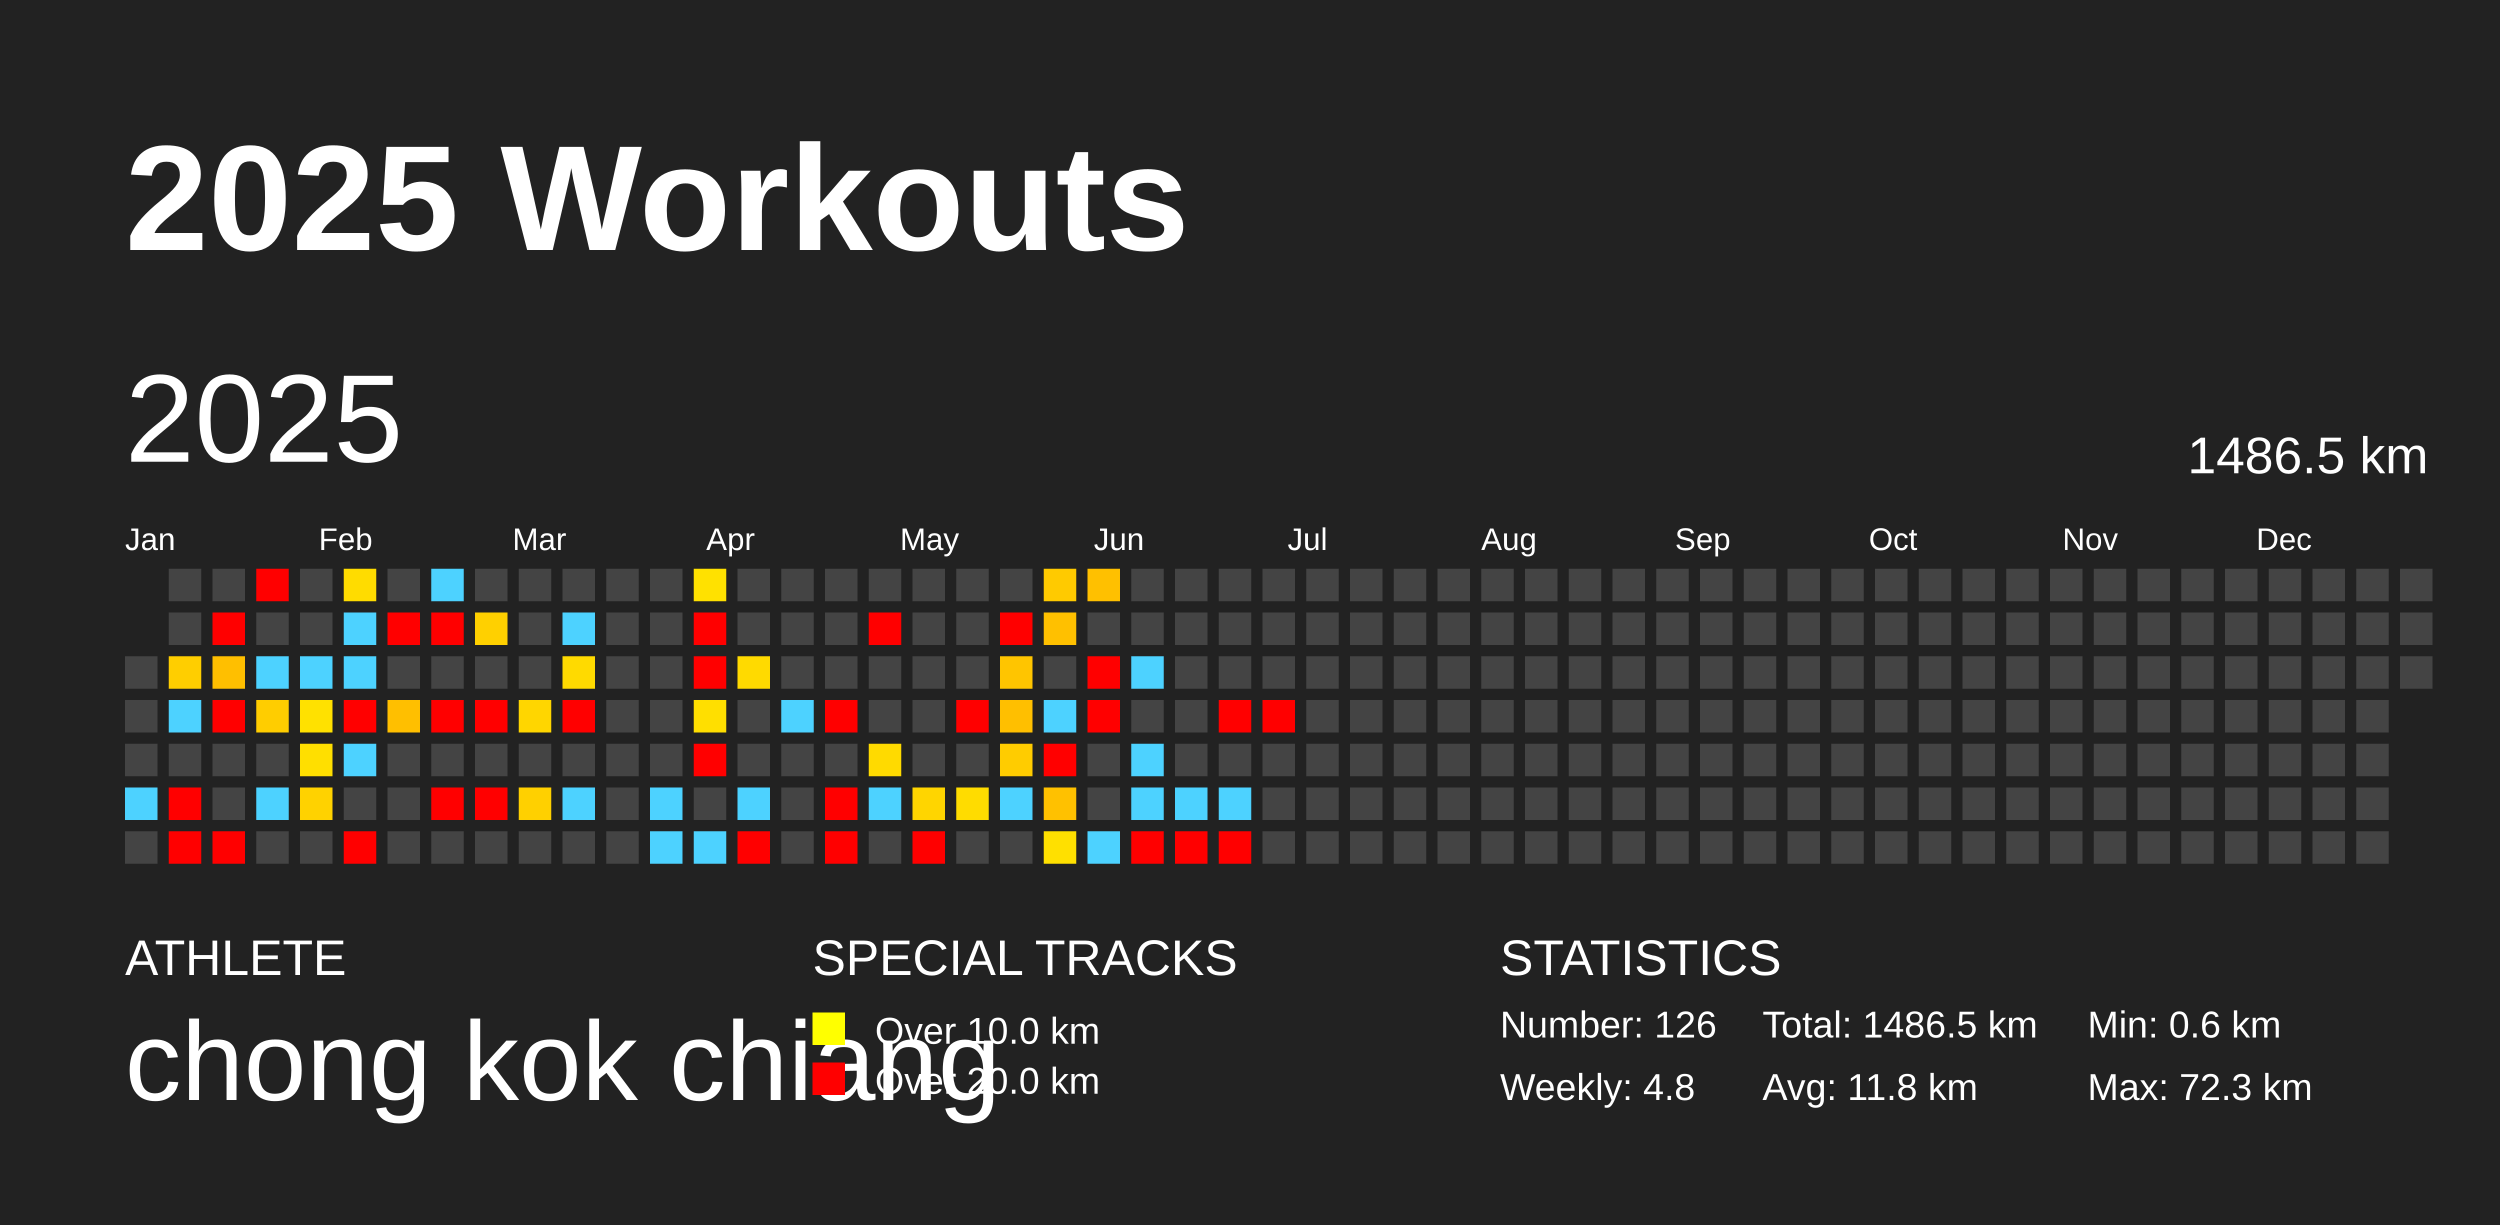
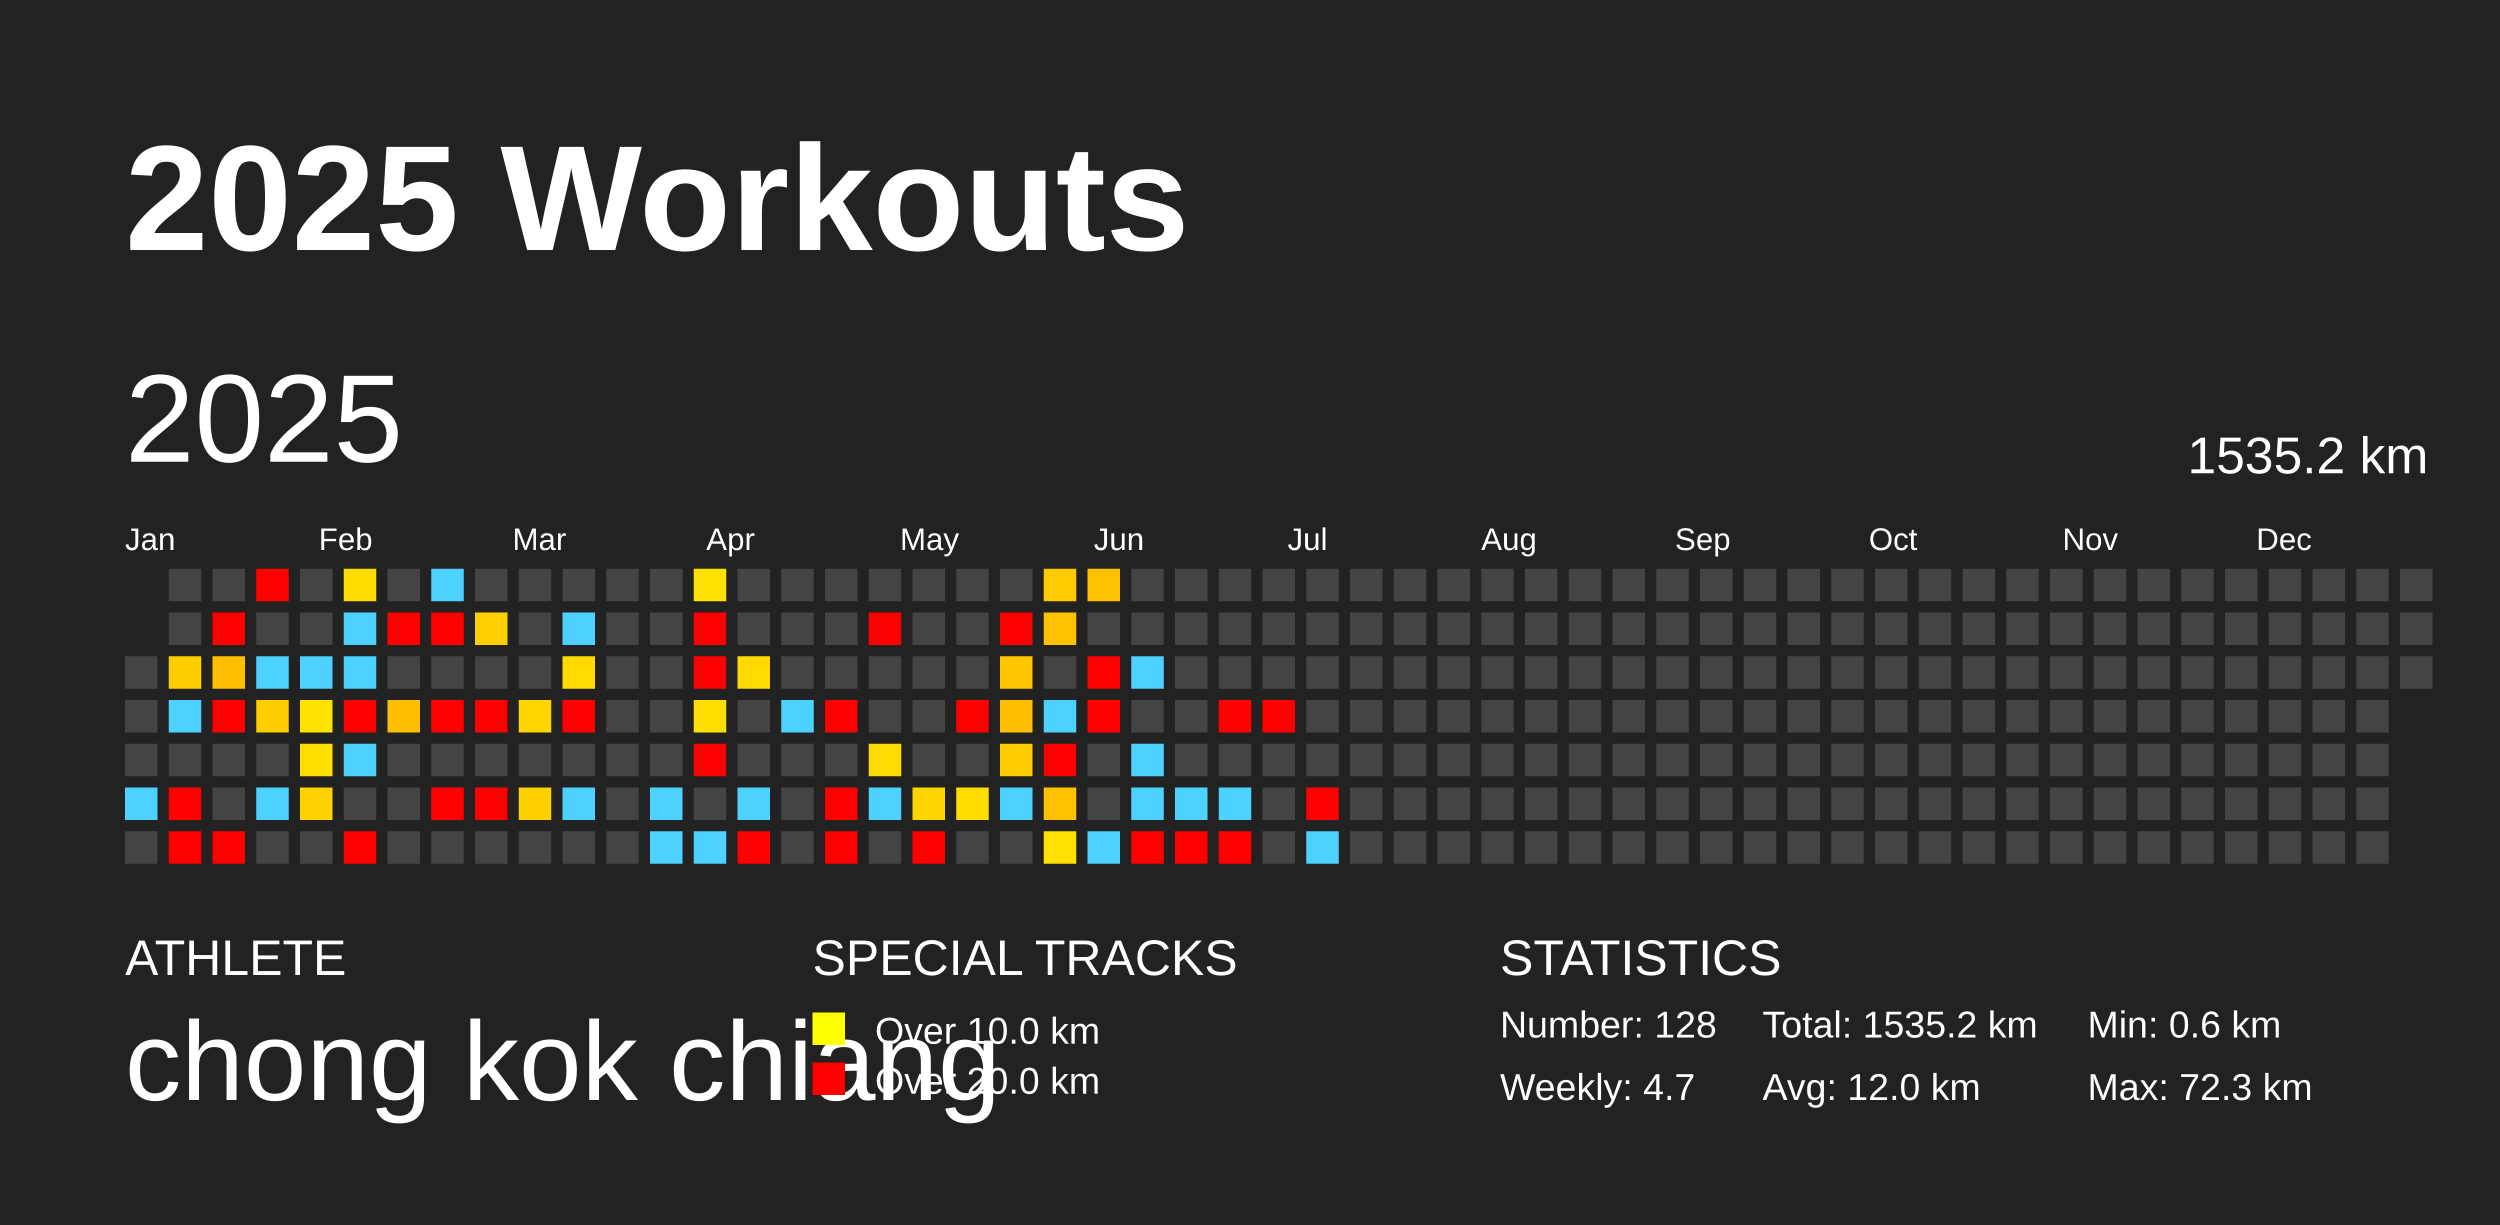
<svg xmlns="http://www.w3.org/2000/svg" baseProfile="full" height="98mm" version="1.1" viewBox="0,0,200,98" width="200mm">
  <defs />
  <rect fill="#222222" height="98" width="200" x="0" y="0" />
  <text fill="#FFFFFF" style="font-size:12px; font-family:Arial; font-weight:bold;" x="10" y="20">2025 Workouts</text>
  <text fill="#FFFFFF" style="font-size:4px; font-family:Arial" x="10" y="78">ATHLETE</text>
  <text fill="#FFFFFF" style="font-size:9px; font-family:Arial" x="10" y="88">chong kok chiang</text>
  <text fill="#FFFFFF" style="font-size:4px; font-family:Arial" x="65" y="78">SPECIAL TRACKS</text>
  <rect fill="yellow" height="2.6" width="2.6" x="65" y="81" />
  <text fill="#FFFFFF" style="font-size:3px; font-family:Arial" x="70" y="83.5">Over 10.0 km</text>
  <rect fill="red" height="2.6" width="2.6" x="65" y="85" />
  <text fill="#FFFFFF" style="font-size:3px; font-family:Arial" x="70" y="87.5">Over 20.0 km</text>
  <text fill="#FFFFFF" style="font-size:4px; font-family:Arial" x="120" y="78">STATISTICS</text>
-   <text fill="#FFFFFF" style="font-size:3px; font-family:Arial" x="120" y="83">Number: 126</text>
-   <text fill="#FFFFFF" style="font-size:3px; font-family:Arial" x="120" y="88">Weekly: 4.8</text>
-   <text fill="#FFFFFF" style="font-size:3px; font-family:Arial" x="141" y="83">Total: 1486.5 km</text>
-   <text fill="#FFFFFF" style="font-size:3px; font-family:Arial" x="141" y="88">Avg: 11.8 km</text>
+   <text fill="#FFFFFF" style="font-size:3px; font-family:Arial" x="120" y="83">Number: 128</text>
+   <text fill="#FFFFFF" style="font-size:3px; font-family:Arial" x="120" y="88">Weekly: 4.7</text>
+   <text fill="#FFFFFF" style="font-size:3px; font-family:Arial" x="141" y="83">Total: 1535.2 km</text>
+   <text fill="#FFFFFF" style="font-size:3px; font-family:Arial" x="141" y="88">Avg: 12.0 km</text>
  <text fill="#FFFFFF" style="font-size:3px; font-family:Arial" x="167" y="83">Min: 0.6 km</text>
  <text fill="#FFFFFF" style="font-size:3px; font-family:Arial" x="167" y="88">Max: 72.3 km</text>
  <text dominant-baseline="hanging" fill="#FFFFFF" style="font-size:10.0px; font-family:Arial;" x="10" y="30">2025</text>
-   <text dominant-baseline="hanging" fill="#FFFFFF" style="font-size:4.125px; font-family:Arial;" x="175" y="35">1486.5 km</text>
+   <text dominant-baseline="hanging" fill="#FFFFFF" style="font-size:4.125px; font-family:Arial;" x="175" y="35">1535.2 km</text>
  <text fill="#FFFFFF" style="font-size:2.5px; font-family:Arial" x="10.0" y="44">Jan</text>
  <text fill="#FFFFFF" style="font-size:2.5px; font-family:Arial" x="25.5" y="44">Feb</text>
  <text fill="#FFFFFF" style="font-size:2.5px; font-family:Arial" x="41.0" y="44">Mar</text>
  <text fill="#FFFFFF" style="font-size:2.5px; font-family:Arial" x="56.5" y="44">Apr</text>
  <text fill="#FFFFFF" style="font-size:2.5px; font-family:Arial" x="72.0" y="44">May</text>
  <text fill="#FFFFFF" style="font-size:2.5px; font-family:Arial" x="87.5" y="44">Jun</text>
  <text fill="#FFFFFF" style="font-size:2.5px; font-family:Arial" x="103.0" y="44">Jul</text>
  <text fill="#FFFFFF" style="font-size:2.5px; font-family:Arial" x="118.5" y="44">Aug</text>
  <text fill="#FFFFFF" style="font-size:2.5px; font-family:Arial" x="134.0" y="44">Sep</text>
  <text fill="#FFFFFF" style="font-size:2.5px; font-family:Arial" x="149.5" y="44">Oct</text>
  <text fill="#FFFFFF" style="font-size:2.5px; font-family:Arial" x="165.0" y="44">Nov</text>
  <text fill="#FFFFFF" style="font-size:2.5px; font-family:Arial" x="180.5" y="44">Dec</text>
  <rect fill="#444444" height="2.6" width="2.6" x="10.0" y="52.5" />
  <rect fill="#444444" height="2.6" width="2.6" x="10.0" y="56.0" />
  <rect fill="#444444" height="2.6" width="2.6" x="10.0" y="59.5" />
  <rect fill="#4dd2ff" height="2.6" width="2.6" x="10.0" y="63.0" />
  <rect fill="#444444" height="2.6" width="2.6" x="10.0" y="66.5" />
  <rect fill="#444444" height="2.6" width="2.6" x="13.5" y="45.5" />
  <rect fill="#444444" height="2.6" width="2.6" x="13.5" y="49.0" />
  <rect fill="#ffce00" height="2.6" width="2.6" x="13.5" y="52.5" />
  <rect fill="#4dd2ff" height="2.6" width="2.6" x="13.5" y="56.0" />
  <rect fill="#444444" height="2.6" width="2.6" x="13.5" y="59.5" />
  <rect fill="red" height="2.6" width="2.6" x="13.5" y="63.0" />
  <rect fill="red" height="2.6" width="2.6" x="13.5" y="66.5" />
  <rect fill="#444444" height="2.6" width="2.6" x="17.0" y="45.5" />
  <rect fill="red" height="2.6" width="2.6" x="17.0" y="49.0" />
  <rect fill="#ffbf00" height="2.6" width="2.6" x="17.0" y="52.5" />
  <rect fill="red" height="2.6" width="2.6" x="17.0" y="56.0" />
  <rect fill="#444444" height="2.6" width="2.6" x="17.0" y="59.5" />
  <rect fill="#444444" height="2.6" width="2.6" x="17.0" y="63.0" />
  <rect fill="red" height="2.6" width="2.6" x="17.0" y="66.5" />
  <rect fill="red" height="2.6" width="2.6" x="20.5" y="45.5" />
  <rect fill="#444444" height="2.6" width="2.6" x="20.5" y="49.0" />
  <rect fill="#4dd2ff" height="2.6" width="2.6" x="20.5" y="52.5" />
  <rect fill="#ffcd00" height="2.6" width="2.6" x="20.5" y="56.0" />
  <rect fill="#444444" height="2.6" width="2.6" x="20.5" y="59.5" />
  <rect fill="#4dd2ff" height="2.6" width="2.6" x="20.5" y="63.0" />
  <rect fill="#444444" height="2.6" width="2.6" x="20.5" y="66.5" />
  <rect fill="#444444" height="2.6" width="2.6" x="24.0" y="45.5" />
  <rect fill="#444444" height="2.6" width="2.6" x="24.0" y="49.0" />
  <rect fill="#4dd2ff" height="2.6" width="2.6" x="24.0" y="52.5" />
  <rect fill="#ffe100" height="2.6" width="2.6" x="24.0" y="56.0" />
  <rect fill="#ffdf00" height="2.6" width="2.6" x="24.0" y="59.5" />
  <rect fill="#ffd200" height="2.6" width="2.6" x="24.0" y="63.0" />
  <rect fill="#444444" height="2.6" width="2.6" x="24.0" y="66.5" />
  <rect fill="#ffdc00" height="2.6" width="2.6" x="27.5" y="45.5" />
  <rect fill="#4dd2ff" height="2.6" width="2.6" x="27.5" y="49.0" />
  <rect fill="#4dd2ff" height="2.6" width="2.6" x="27.5" y="52.5" />
  <rect fill="red" height="2.6" width="2.6" x="27.5" y="56.0" />
  <rect fill="#4dd2ff" height="2.6" width="2.6" x="27.5" y="59.5" />
  <rect fill="#444444" height="2.6" width="2.6" x="27.5" y="63.0" />
  <rect fill="red" height="2.6" width="2.6" x="27.5" y="66.5" />
  <rect fill="#444444" height="2.6" width="2.6" x="31.0" y="45.5" />
  <rect fill="red" height="2.6" width="2.6" x="31.0" y="49.0" />
  <rect fill="#444444" height="2.6" width="2.6" x="31.0" y="52.5" />
  <rect fill="#ffbf00" height="2.6" width="2.6" x="31.0" y="56.0" />
  <rect fill="#444444" height="2.6" width="2.6" x="31.0" y="59.5" />
  <rect fill="#444444" height="2.6" width="2.6" x="31.0" y="63.0" />
  <rect fill="#444444" height="2.6" width="2.6" x="31.0" y="66.5" />
  <rect fill="#4dd2ff" height="2.6" width="2.6" x="34.5" y="45.5" />
  <rect fill="red" height="2.6" width="2.6" x="34.5" y="49.0" />
  <rect fill="#444444" height="2.6" width="2.6" x="34.5" y="52.5" />
  <rect fill="red" height="2.6" width="2.6" x="34.5" y="56.0" />
  <rect fill="#444444" height="2.6" width="2.6" x="34.5" y="59.5" />
  <rect fill="red" height="2.6" width="2.6" x="34.5" y="63.0" />
  <rect fill="#444444" height="2.6" width="2.6" x="34.5" y="66.5" />
  <rect fill="#444444" height="2.6" width="2.6" x="38.0" y="45.5" />
  <rect fill="#ffd000" height="2.6" width="2.6" x="38.0" y="49.0" />
  <rect fill="#444444" height="2.6" width="2.6" x="38.0" y="52.5" />
  <rect fill="red" height="2.6" width="2.6" x="38.0" y="56.0" />
  <rect fill="#444444" height="2.6" width="2.6" x="38.0" y="59.5" />
  <rect fill="red" height="2.6" width="2.6" x="38.0" y="63.0" />
  <rect fill="#444444" height="2.6" width="2.6" x="38.0" y="66.5" />
  <rect fill="#444444" height="2.6" width="2.6" x="41.5" y="45.5" />
  <rect fill="#444444" height="2.6" width="2.6" x="41.5" y="49.0" />
  <rect fill="#444444" height="2.6" width="2.6" x="41.5" y="52.5" />
  <rect fill="#ffd600" height="2.6" width="2.6" x="41.5" y="56.0" />
  <rect fill="#444444" height="2.6" width="2.6" x="41.5" y="59.5" />
  <rect fill="#ffd000" height="2.6" width="2.6" x="41.5" y="63.0" />
  <rect fill="#444444" height="2.6" width="2.6" x="41.5" y="66.5" />
  <rect fill="#444444" height="2.6" width="2.6" x="45.0" y="45.5" />
  <rect fill="#4dd2ff" height="2.6" width="2.6" x="45.0" y="49.0" />
  <rect fill="#ffda00" height="2.6" width="2.6" x="45.0" y="52.5" />
  <rect fill="red" height="2.6" width="2.6" x="45.0" y="56.0" />
  <rect fill="#444444" height="2.6" width="2.6" x="45.0" y="59.5" />
  <rect fill="#4dd2ff" height="2.6" width="2.6" x="45.0" y="63.0" />
  <rect fill="#444444" height="2.6" width="2.6" x="45.0" y="66.5" />
  <rect fill="#444444" height="2.6" width="2.6" x="48.5" y="45.5" />
  <rect fill="#444444" height="2.6" width="2.6" x="48.5" y="49.0" />
  <rect fill="#444444" height="2.6" width="2.6" x="48.5" y="52.5" />
  <rect fill="#444444" height="2.6" width="2.6" x="48.5" y="56.0" />
  <rect fill="#444444" height="2.6" width="2.6" x="48.5" y="59.5" />
  <rect fill="#444444" height="2.6" width="2.6" x="48.5" y="63.0" />
  <rect fill="#444444" height="2.6" width="2.6" x="48.5" y="66.5" />
  <rect fill="#444444" height="2.6" width="2.6" x="52.0" y="45.5" />
  <rect fill="#444444" height="2.6" width="2.6" x="52.0" y="49.0" />
  <rect fill="#444444" height="2.6" width="2.6" x="52.0" y="52.5" />
  <rect fill="#444444" height="2.6" width="2.6" x="52.0" y="56.0" />
  <rect fill="#444444" height="2.6" width="2.6" x="52.0" y="59.5" />
  <rect fill="#4dd2ff" height="2.6" width="2.6" x="52.0" y="63.0" />
  <rect fill="#4dd2ff" height="2.6" width="2.6" x="52.0" y="66.5" />
  <rect fill="#ffe100" height="2.6" width="2.6" x="55.5" y="45.5" />
  <rect fill="red" height="2.6" width="2.6" x="55.5" y="49.0" />
  <rect fill="red" height="2.6" width="2.6" x="55.5" y="52.5" />
  <rect fill="#ffdf00" height="2.6" width="2.6" x="55.5" y="56.0" />
  <rect fill="red" height="2.6" width="2.6" x="55.5" y="59.5" />
  <rect fill="#444444" height="2.6" width="2.6" x="55.5" y="63.0" />
  <rect fill="#4dd2ff" height="2.6" width="2.6" x="55.5" y="66.5" />
  <rect fill="#444444" height="2.6" width="2.6" x="59.0" y="45.5" />
  <rect fill="#444444" height="2.6" width="2.6" x="59.0" y="49.0" />
  <rect fill="#ffda00" height="2.6" width="2.6" x="59.0" y="52.5" />
  <rect fill="#444444" height="2.6" width="2.6" x="59.0" y="56.0" />
  <rect fill="#444444" height="2.6" width="2.6" x="59.0" y="59.5" />
  <rect fill="#4dd2ff" height="2.6" width="2.6" x="59.0" y="63.0" />
  <rect fill="red" height="2.6" width="2.6" x="59.0" y="66.5" />
  <rect fill="#444444" height="2.6" width="2.6" x="62.5" y="45.5" />
  <rect fill="#444444" height="2.6" width="2.6" x="62.5" y="49.0" />
  <rect fill="#444444" height="2.6" width="2.6" x="62.5" y="52.5" />
  <rect fill="#4dd2ff" height="2.6" width="2.6" x="62.5" y="56.0" />
  <rect fill="#444444" height="2.6" width="2.6" x="62.5" y="59.5" />
  <rect fill="#444444" height="2.6" width="2.6" x="62.5" y="63.0" />
  <rect fill="#444444" height="2.6" width="2.6" x="62.5" y="66.5" />
  <rect fill="#444444" height="2.6" width="2.6" x="66.0" y="45.5" />
  <rect fill="#444444" height="2.6" width="2.6" x="66.0" y="49.0" />
  <rect fill="#444444" height="2.6" width="2.6" x="66.0" y="52.5" />
  <rect fill="red" height="2.6" width="2.6" x="66.0" y="56.0" />
  <rect fill="#444444" height="2.6" width="2.6" x="66.0" y="59.5" />
  <rect fill="red" height="2.6" width="2.6" x="66.0" y="63.0" />
  <rect fill="red" height="2.6" width="2.6" x="66.0" y="66.5" />
  <rect fill="#444444" height="2.6" width="2.6" x="69.5" y="45.5" />
  <rect fill="red" height="2.6" width="2.6" x="69.5" y="49.0" />
  <rect fill="#444444" height="2.6" width="2.6" x="69.5" y="52.5" />
  <rect fill="#444444" height="2.6" width="2.6" x="69.5" y="56.0" />
  <rect fill="#ffda00" height="2.6" width="2.6" x="69.5" y="59.5" />
  <rect fill="#4dd2ff" height="2.6" width="2.6" x="69.5" y="63.0" />
  <rect fill="#444444" height="2.6" width="2.6" x="69.5" y="66.5" />
  <rect fill="#444444" height="2.6" width="2.6" x="73.0" y="45.5" />
  <rect fill="#444444" height="2.6" width="2.6" x="73.0" y="49.0" />
  <rect fill="#444444" height="2.6" width="2.6" x="73.0" y="52.5" />
  <rect fill="#444444" height="2.6" width="2.6" x="73.0" y="56.0" />
  <rect fill="#444444" height="2.6" width="2.6" x="73.0" y="59.5" />
  <rect fill="#ffd500" height="2.6" width="2.6" x="73.0" y="63.0" />
  <rect fill="red" height="2.6" width="2.6" x="73.0" y="66.5" />
  <rect fill="#444444" height="2.6" width="2.6" x="76.5" y="45.5" />
  <rect fill="#444444" height="2.6" width="2.6" x="76.5" y="49.0" />
  <rect fill="#444444" height="2.6" width="2.6" x="76.5" y="52.5" />
  <rect fill="red" height="2.6" width="2.6" x="76.5" y="56.0" />
  <rect fill="#444444" height="2.6" width="2.6" x="76.5" y="59.5" />
  <rect fill="#ffdc00" height="2.6" width="2.6" x="76.5" y="63.0" />
  <rect fill="#444444" height="2.6" width="2.6" x="76.5" y="66.5" />
  <rect fill="#444444" height="2.6" width="2.6" x="80.0" y="45.5" />
  <rect fill="red" height="2.6" width="2.6" x="80.0" y="49.0" />
  <rect fill="#ffc500" height="2.6" width="2.6" x="80.0" y="52.5" />
  <rect fill="#ffbf00" height="2.6" width="2.6" x="80.0" y="56.0" />
  <rect fill="#ffcc00" height="2.6" width="2.6" x="80.0" y="59.5" />
  <rect fill="#4dd2ff" height="2.6" width="2.6" x="80.0" y="63.0" />
  <rect fill="#444444" height="2.6" width="2.6" x="80.0" y="66.5" />
  <rect fill="#ffca00" height="2.6" width="2.6" x="83.5" y="45.5" />
  <rect fill="#ffc000" height="2.6" width="2.6" x="83.5" y="49.0" />
  <rect fill="#444444" height="2.6" width="2.6" x="83.5" y="52.5" />
  <rect fill="#4dd2ff" height="2.6" width="2.6" x="83.5" y="56.0" />
  <rect fill="red" height="2.6" width="2.6" x="83.5" y="59.5" />
  <rect fill="#ffc100" height="2.6" width="2.6" x="83.5" y="63.0" />
  <rect fill="#ffe000" height="2.6" width="2.6" x="83.5" y="66.5" />
  <rect fill="#ffc000" height="2.6" width="2.6" x="87.0" y="45.5" />
  <rect fill="#444444" height="2.6" width="2.6" x="87.0" y="49.0" />
  <rect fill="red" height="2.6" width="2.6" x="87.0" y="52.5" />
  <rect fill="red" height="2.6" width="2.6" x="87.0" y="56.0" />
  <rect fill="#444444" height="2.6" width="2.6" x="87.0" y="59.5" />
  <rect fill="#444444" height="2.6" width="2.6" x="87.0" y="63.0" />
  <rect fill="#4dd2ff" height="2.6" width="2.6" x="87.0" y="66.5" />
  <rect fill="#444444" height="2.6" width="2.6" x="90.5" y="45.5" />
  <rect fill="#444444" height="2.6" width="2.6" x="90.5" y="49.0" />
  <rect fill="#4dd2ff" height="2.6" width="2.6" x="90.5" y="52.5" />
  <rect fill="#444444" height="2.6" width="2.6" x="90.5" y="56.0" />
  <rect fill="#4dd2ff" height="2.6" width="2.6" x="90.5" y="59.5" />
  <rect fill="#4dd2ff" height="2.6" width="2.6" x="90.5" y="63.0" />
  <rect fill="red" height="2.6" width="2.6" x="90.5" y="66.5" />
  <rect fill="#444444" height="2.6" width="2.6" x="94.0" y="45.5" />
  <rect fill="#444444" height="2.6" width="2.6" x="94.0" y="49.0" />
  <rect fill="#444444" height="2.6" width="2.6" x="94.0" y="52.5" />
  <rect fill="#444444" height="2.6" width="2.6" x="94.0" y="56.0" />
  <rect fill="#444444" height="2.6" width="2.6" x="94.0" y="59.5" />
  <rect fill="#4dd2ff" height="2.6" width="2.6" x="94.0" y="63.0" />
  <rect fill="red" height="2.6" width="2.6" x="94.0" y="66.5" />
  <rect fill="#444444" height="2.6" width="2.6" x="97.5" y="45.5" />
  <rect fill="#444444" height="2.6" width="2.6" x="97.5" y="49.0" />
  <rect fill="#444444" height="2.6" width="2.6" x="97.5" y="52.5" />
  <rect fill="red" height="2.6" width="2.6" x="97.5" y="56.0" />
  <rect fill="#444444" height="2.6" width="2.6" x="97.5" y="59.5" />
  <rect fill="#4dd2ff" height="2.6" width="2.6" x="97.5" y="63.0" />
  <rect fill="red" height="2.6" width="2.6" x="97.5" y="66.5" />
  <rect fill="#444444" height="2.6" width="2.6" x="101.0" y="45.5" />
  <rect fill="#444444" height="2.6" width="2.6" x="101.0" y="49.0" />
  <rect fill="#444444" height="2.6" width="2.6" x="101.0" y="52.5" />
  <rect fill="red" height="2.6" width="2.6" x="101.0" y="56.0" />
  <rect fill="#444444" height="2.6" width="2.6" x="101.0" y="59.5" />
  <rect fill="#444444" height="2.6" width="2.6" x="101.0" y="63.0" />
  <rect fill="#444444" height="2.6" width="2.6" x="101.0" y="66.5" />
  <rect fill="#444444" height="2.6" width="2.6" x="104.5" y="45.5" />
  <rect fill="#444444" height="2.6" width="2.6" x="104.5" y="49.0" />
  <rect fill="#444444" height="2.6" width="2.6" x="104.5" y="52.5" />
  <rect fill="#444444" height="2.6" width="2.6" x="104.5" y="56.0" />
  <rect fill="#444444" height="2.6" width="2.6" x="104.5" y="59.5" />
-   <rect fill="#444444" height="2.6" width="2.6" x="104.5" y="63.0" />
-   <rect fill="#444444" height="2.6" width="2.6" x="104.5" y="66.5" />
+   <rect fill="red" height="2.6" width="2.6" x="104.5" y="63.0" />
+   <rect fill="#4dd2ff" height="2.6" width="2.6" x="104.5" y="66.5" />
  <rect fill="#444444" height="2.6" width="2.6" x="108.0" y="45.5" />
  <rect fill="#444444" height="2.6" width="2.6" x="108.0" y="49.0" />
  <rect fill="#444444" height="2.6" width="2.6" x="108.0" y="52.5" />
  <rect fill="#444444" height="2.6" width="2.6" x="108.0" y="56.0" />
  <rect fill="#444444" height="2.6" width="2.6" x="108.0" y="59.5" />
  <rect fill="#444444" height="2.6" width="2.6" x="108.0" y="63.0" />
  <rect fill="#444444" height="2.6" width="2.6" x="108.0" y="66.5" />
  <rect fill="#444444" height="2.6" width="2.6" x="111.5" y="45.5" />
  <rect fill="#444444" height="2.6" width="2.6" x="111.5" y="49.0" />
  <rect fill="#444444" height="2.6" width="2.6" x="111.5" y="52.5" />
  <rect fill="#444444" height="2.6" width="2.6" x="111.5" y="56.0" />
  <rect fill="#444444" height="2.6" width="2.6" x="111.5" y="59.5" />
  <rect fill="#444444" height="2.6" width="2.6" x="111.5" y="63.0" />
  <rect fill="#444444" height="2.6" width="2.6" x="111.5" y="66.5" />
  <rect fill="#444444" height="2.6" width="2.6" x="115.0" y="45.5" />
  <rect fill="#444444" height="2.6" width="2.6" x="115.0" y="49.0" />
  <rect fill="#444444" height="2.6" width="2.6" x="115.0" y="52.5" />
  <rect fill="#444444" height="2.6" width="2.6" x="115.0" y="56.0" />
  <rect fill="#444444" height="2.6" width="2.6" x="115.0" y="59.5" />
  <rect fill="#444444" height="2.6" width="2.6" x="115.0" y="63.0" />
  <rect fill="#444444" height="2.6" width="2.6" x="115.0" y="66.5" />
  <rect fill="#444444" height="2.6" width="2.6" x="118.5" y="45.5" />
  <rect fill="#444444" height="2.6" width="2.6" x="118.5" y="49.0" />
  <rect fill="#444444" height="2.6" width="2.6" x="118.5" y="52.5" />
  <rect fill="#444444" height="2.6" width="2.6" x="118.5" y="56.0" />
  <rect fill="#444444" height="2.6" width="2.6" x="118.5" y="59.5" />
  <rect fill="#444444" height="2.6" width="2.6" x="118.5" y="63.0" />
  <rect fill="#444444" height="2.6" width="2.6" x="118.5" y="66.5" />
  <rect fill="#444444" height="2.6" width="2.6" x="122.0" y="45.5" />
  <rect fill="#444444" height="2.6" width="2.6" x="122.0" y="49.0" />
  <rect fill="#444444" height="2.6" width="2.6" x="122.0" y="52.5" />
  <rect fill="#444444" height="2.6" width="2.6" x="122.0" y="56.0" />
  <rect fill="#444444" height="2.6" width="2.6" x="122.0" y="59.5" />
  <rect fill="#444444" height="2.6" width="2.6" x="122.0" y="63.0" />
  <rect fill="#444444" height="2.6" width="2.6" x="122.0" y="66.5" />
  <rect fill="#444444" height="2.6" width="2.6" x="125.5" y="45.5" />
  <rect fill="#444444" height="2.6" width="2.6" x="125.5" y="49.0" />
  <rect fill="#444444" height="2.6" width="2.6" x="125.5" y="52.5" />
  <rect fill="#444444" height="2.6" width="2.6" x="125.5" y="56.0" />
  <rect fill="#444444" height="2.6" width="2.6" x="125.5" y="59.5" />
  <rect fill="#444444" height="2.6" width="2.6" x="125.5" y="63.0" />
  <rect fill="#444444" height="2.6" width="2.6" x="125.5" y="66.5" />
  <rect fill="#444444" height="2.6" width="2.6" x="129.0" y="45.5" />
  <rect fill="#444444" height="2.6" width="2.6" x="129.0" y="49.0" />
  <rect fill="#444444" height="2.6" width="2.6" x="129.0" y="52.5" />
  <rect fill="#444444" height="2.6" width="2.6" x="129.0" y="56.0" />
  <rect fill="#444444" height="2.6" width="2.6" x="129.0" y="59.5" />
  <rect fill="#444444" height="2.6" width="2.6" x="129.0" y="63.0" />
  <rect fill="#444444" height="2.6" width="2.6" x="129.0" y="66.5" />
  <rect fill="#444444" height="2.6" width="2.6" x="132.5" y="45.5" />
  <rect fill="#444444" height="2.6" width="2.6" x="132.5" y="49.0" />
  <rect fill="#444444" height="2.6" width="2.6" x="132.5" y="52.5" />
  <rect fill="#444444" height="2.6" width="2.6" x="132.5" y="56.0" />
  <rect fill="#444444" height="2.6" width="2.6" x="132.5" y="59.5" />
  <rect fill="#444444" height="2.6" width="2.6" x="132.5" y="63.0" />
  <rect fill="#444444" height="2.6" width="2.6" x="132.5" y="66.5" />
  <rect fill="#444444" height="2.6" width="2.6" x="136.0" y="45.5" />
  <rect fill="#444444" height="2.6" width="2.6" x="136.0" y="49.0" />
  <rect fill="#444444" height="2.6" width="2.6" x="136.0" y="52.5" />
  <rect fill="#444444" height="2.6" width="2.6" x="136.0" y="56.0" />
  <rect fill="#444444" height="2.6" width="2.6" x="136.0" y="59.5" />
  <rect fill="#444444" height="2.6" width="2.6" x="136.0" y="63.0" />
  <rect fill="#444444" height="2.6" width="2.6" x="136.0" y="66.5" />
  <rect fill="#444444" height="2.6" width="2.6" x="139.5" y="45.5" />
  <rect fill="#444444" height="2.6" width="2.6" x="139.5" y="49.0" />
  <rect fill="#444444" height="2.6" width="2.6" x="139.5" y="52.5" />
  <rect fill="#444444" height="2.6" width="2.6" x="139.5" y="56.0" />
  <rect fill="#444444" height="2.6" width="2.6" x="139.5" y="59.5" />
  <rect fill="#444444" height="2.6" width="2.6" x="139.5" y="63.0" />
  <rect fill="#444444" height="2.6" width="2.6" x="139.5" y="66.5" />
  <rect fill="#444444" height="2.6" width="2.6" x="143.0" y="45.5" />
  <rect fill="#444444" height="2.6" width="2.6" x="143.0" y="49.0" />
  <rect fill="#444444" height="2.6" width="2.6" x="143.0" y="52.5" />
  <rect fill="#444444" height="2.6" width="2.6" x="143.0" y="56.0" />
  <rect fill="#444444" height="2.6" width="2.6" x="143.0" y="59.5" />
  <rect fill="#444444" height="2.6" width="2.6" x="143.0" y="63.0" />
  <rect fill="#444444" height="2.6" width="2.6" x="143.0" y="66.5" />
  <rect fill="#444444" height="2.6" width="2.6" x="146.5" y="45.5" />
  <rect fill="#444444" height="2.6" width="2.6" x="146.5" y="49.0" />
  <rect fill="#444444" height="2.6" width="2.6" x="146.5" y="52.5" />
  <rect fill="#444444" height="2.6" width="2.6" x="146.5" y="56.0" />
  <rect fill="#444444" height="2.6" width="2.6" x="146.5" y="59.5" />
  <rect fill="#444444" height="2.6" width="2.6" x="146.5" y="63.0" />
  <rect fill="#444444" height="2.6" width="2.6" x="146.5" y="66.5" />
  <rect fill="#444444" height="2.6" width="2.6" x="150.0" y="45.5" />
  <rect fill="#444444" height="2.6" width="2.6" x="150.0" y="49.0" />
  <rect fill="#444444" height="2.6" width="2.6" x="150.0" y="52.5" />
  <rect fill="#444444" height="2.6" width="2.6" x="150.0" y="56.0" />
  <rect fill="#444444" height="2.6" width="2.6" x="150.0" y="59.5" />
  <rect fill="#444444" height="2.6" width="2.6" x="150.0" y="63.0" />
  <rect fill="#444444" height="2.6" width="2.6" x="150.0" y="66.5" />
  <rect fill="#444444" height="2.6" width="2.6" x="153.5" y="45.5" />
  <rect fill="#444444" height="2.6" width="2.6" x="153.5" y="49.0" />
  <rect fill="#444444" height="2.6" width="2.6" x="153.5" y="52.5" />
  <rect fill="#444444" height="2.6" width="2.6" x="153.5" y="56.0" />
  <rect fill="#444444" height="2.6" width="2.6" x="153.5" y="59.5" />
  <rect fill="#444444" height="2.6" width="2.6" x="153.5" y="63.0" />
  <rect fill="#444444" height="2.6" width="2.6" x="153.5" y="66.5" />
  <rect fill="#444444" height="2.6" width="2.6" x="157.0" y="45.5" />
  <rect fill="#444444" height="2.6" width="2.6" x="157.0" y="49.0" />
  <rect fill="#444444" height="2.6" width="2.6" x="157.0" y="52.5" />
  <rect fill="#444444" height="2.6" width="2.6" x="157.0" y="56.0" />
  <rect fill="#444444" height="2.6" width="2.6" x="157.0" y="59.5" />
  <rect fill="#444444" height="2.6" width="2.6" x="157.0" y="63.0" />
  <rect fill="#444444" height="2.6" width="2.6" x="157.0" y="66.5" />
  <rect fill="#444444" height="2.6" width="2.6" x="160.5" y="45.5" />
  <rect fill="#444444" height="2.6" width="2.6" x="160.5" y="49.0" />
  <rect fill="#444444" height="2.6" width="2.6" x="160.5" y="52.5" />
  <rect fill="#444444" height="2.6" width="2.6" x="160.5" y="56.0" />
  <rect fill="#444444" height="2.6" width="2.6" x="160.5" y="59.5" />
  <rect fill="#444444" height="2.6" width="2.6" x="160.5" y="63.0" />
  <rect fill="#444444" height="2.6" width="2.6" x="160.5" y="66.5" />
  <rect fill="#444444" height="2.6" width="2.6" x="164.0" y="45.5" />
  <rect fill="#444444" height="2.6" width="2.6" x="164.0" y="49.0" />
  <rect fill="#444444" height="2.6" width="2.6" x="164.0" y="52.5" />
  <rect fill="#444444" height="2.6" width="2.6" x="164.0" y="56.0" />
  <rect fill="#444444" height="2.6" width="2.6" x="164.0" y="59.5" />
  <rect fill="#444444" height="2.6" width="2.6" x="164.0" y="63.0" />
  <rect fill="#444444" height="2.6" width="2.6" x="164.0" y="66.5" />
  <rect fill="#444444" height="2.6" width="2.6" x="167.5" y="45.5" />
  <rect fill="#444444" height="2.6" width="2.6" x="167.5" y="49.0" />
  <rect fill="#444444" height="2.6" width="2.6" x="167.5" y="52.5" />
  <rect fill="#444444" height="2.6" width="2.6" x="167.5" y="56.0" />
  <rect fill="#444444" height="2.6" width="2.6" x="167.5" y="59.5" />
  <rect fill="#444444" height="2.6" width="2.6" x="167.5" y="63.0" />
  <rect fill="#444444" height="2.6" width="2.6" x="167.5" y="66.5" />
  <rect fill="#444444" height="2.6" width="2.6" x="171.0" y="45.5" />
  <rect fill="#444444" height="2.6" width="2.6" x="171.0" y="49.0" />
  <rect fill="#444444" height="2.6" width="2.6" x="171.0" y="52.5" />
  <rect fill="#444444" height="2.6" width="2.6" x="171.0" y="56.0" />
  <rect fill="#444444" height="2.6" width="2.6" x="171.0" y="59.5" />
  <rect fill="#444444" height="2.6" width="2.6" x="171.0" y="63.0" />
  <rect fill="#444444" height="2.6" width="2.6" x="171.0" y="66.5" />
  <rect fill="#444444" height="2.6" width="2.6" x="174.5" y="45.5" />
  <rect fill="#444444" height="2.6" width="2.6" x="174.5" y="49.0" />
  <rect fill="#444444" height="2.6" width="2.6" x="174.5" y="52.5" />
  <rect fill="#444444" height="2.6" width="2.6" x="174.5" y="56.0" />
  <rect fill="#444444" height="2.6" width="2.6" x="174.5" y="59.5" />
  <rect fill="#444444" height="2.6" width="2.6" x="174.5" y="63.0" />
  <rect fill="#444444" height="2.6" width="2.6" x="174.5" y="66.5" />
  <rect fill="#444444" height="2.6" width="2.6" x="178.0" y="45.5" />
  <rect fill="#444444" height="2.6" width="2.6" x="178.0" y="49.0" />
  <rect fill="#444444" height="2.6" width="2.6" x="178.0" y="52.5" />
  <rect fill="#444444" height="2.6" width="2.6" x="178.0" y="56.0" />
  <rect fill="#444444" height="2.6" width="2.6" x="178.0" y="59.5" />
  <rect fill="#444444" height="2.6" width="2.6" x="178.0" y="63.0" />
  <rect fill="#444444" height="2.6" width="2.6" x="178.0" y="66.5" />
  <rect fill="#444444" height="2.6" width="2.6" x="181.5" y="45.5" />
  <rect fill="#444444" height="2.6" width="2.6" x="181.5" y="49.0" />
  <rect fill="#444444" height="2.6" width="2.6" x="181.5" y="52.5" />
  <rect fill="#444444" height="2.6" width="2.6" x="181.5" y="56.0" />
  <rect fill="#444444" height="2.6" width="2.6" x="181.5" y="59.5" />
  <rect fill="#444444" height="2.6" width="2.6" x="181.5" y="63.0" />
  <rect fill="#444444" height="2.6" width="2.6" x="181.5" y="66.5" />
  <rect fill="#444444" height="2.6" width="2.6" x="185.0" y="45.5" />
  <rect fill="#444444" height="2.6" width="2.6" x="185.0" y="49.0" />
  <rect fill="#444444" height="2.6" width="2.6" x="185.0" y="52.5" />
  <rect fill="#444444" height="2.6" width="2.6" x="185.0" y="56.0" />
  <rect fill="#444444" height="2.6" width="2.6" x="185.0" y="59.5" />
  <rect fill="#444444" height="2.6" width="2.6" x="185.0" y="63.0" />
  <rect fill="#444444" height="2.6" width="2.6" x="185.0" y="66.5" />
  <rect fill="#444444" height="2.6" width="2.6" x="188.5" y="45.5" />
  <rect fill="#444444" height="2.6" width="2.6" x="188.5" y="49.0" />
  <rect fill="#444444" height="2.6" width="2.6" x="188.5" y="52.5" />
  <rect fill="#444444" height="2.6" width="2.6" x="188.5" y="56.0" />
  <rect fill="#444444" height="2.6" width="2.6" x="188.5" y="59.5" />
  <rect fill="#444444" height="2.6" width="2.6" x="188.5" y="63.0" />
  <rect fill="#444444" height="2.6" width="2.6" x="188.5" y="66.5" />
  <rect fill="#444444" height="2.6" width="2.6" x="192.0" y="45.5" />
  <rect fill="#444444" height="2.6" width="2.6" x="192.0" y="49.0" />
  <rect fill="#444444" height="2.6" width="2.6" x="192.0" y="52.5" />
</svg>
